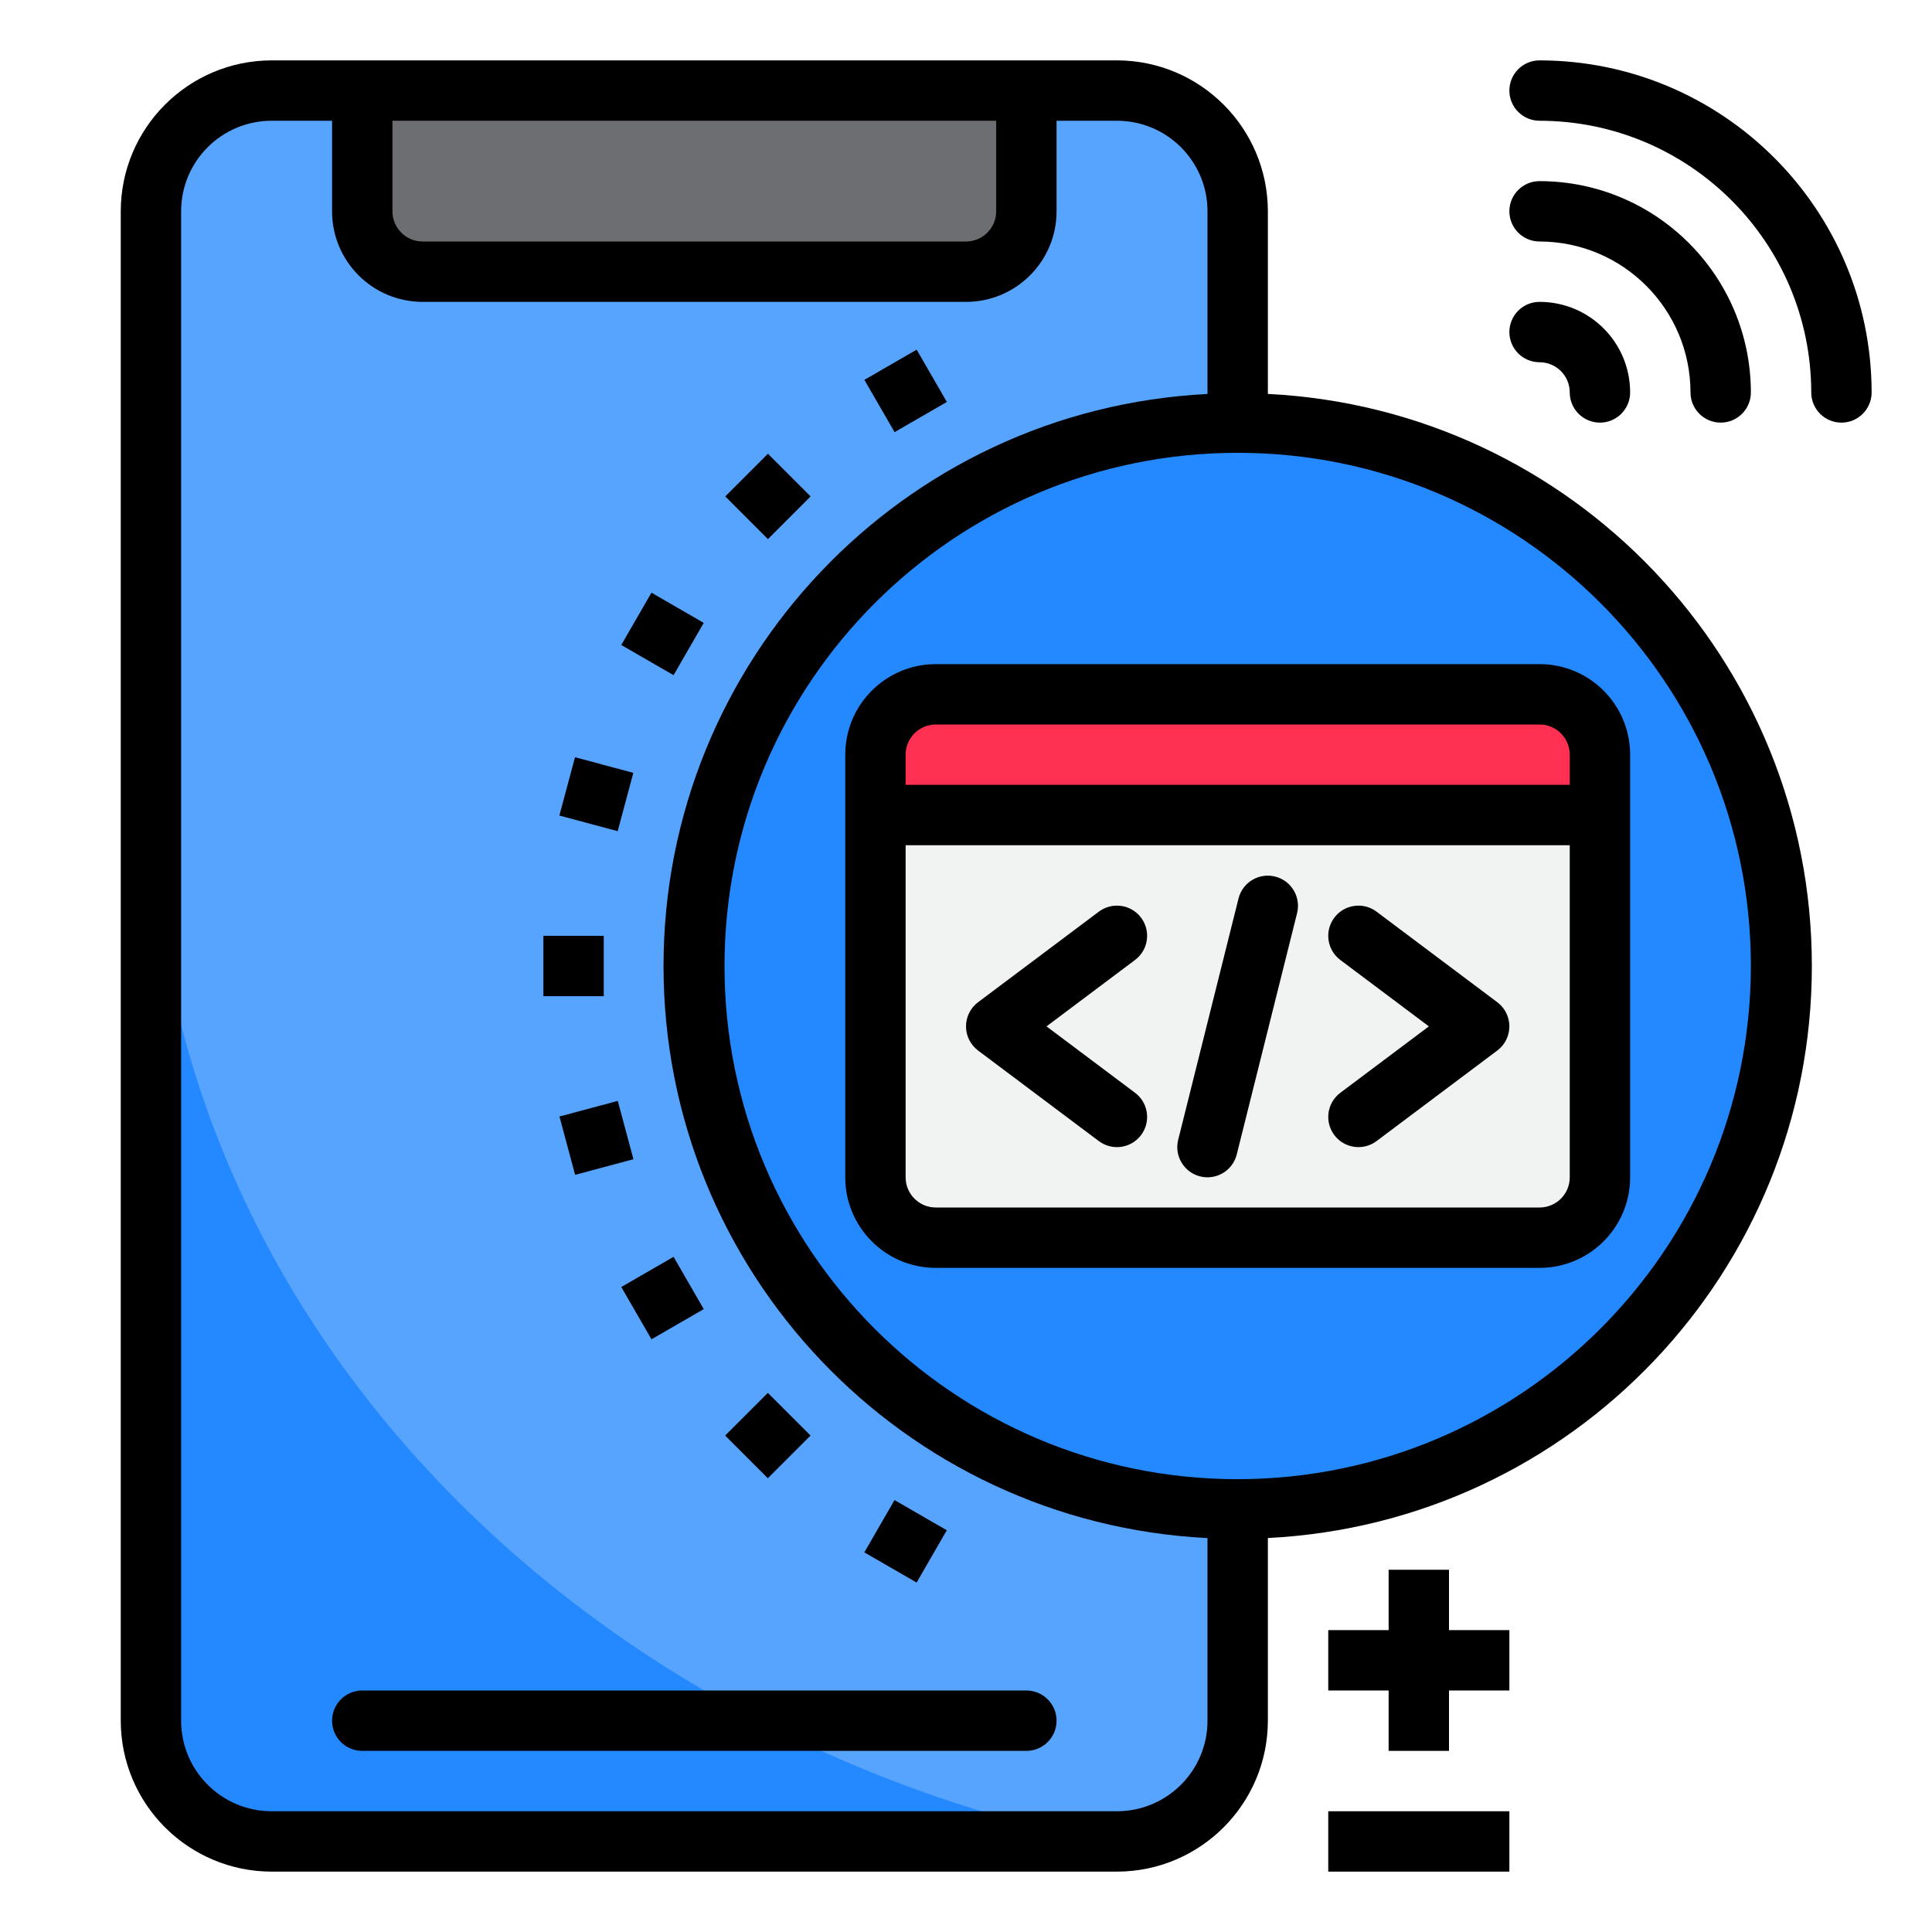
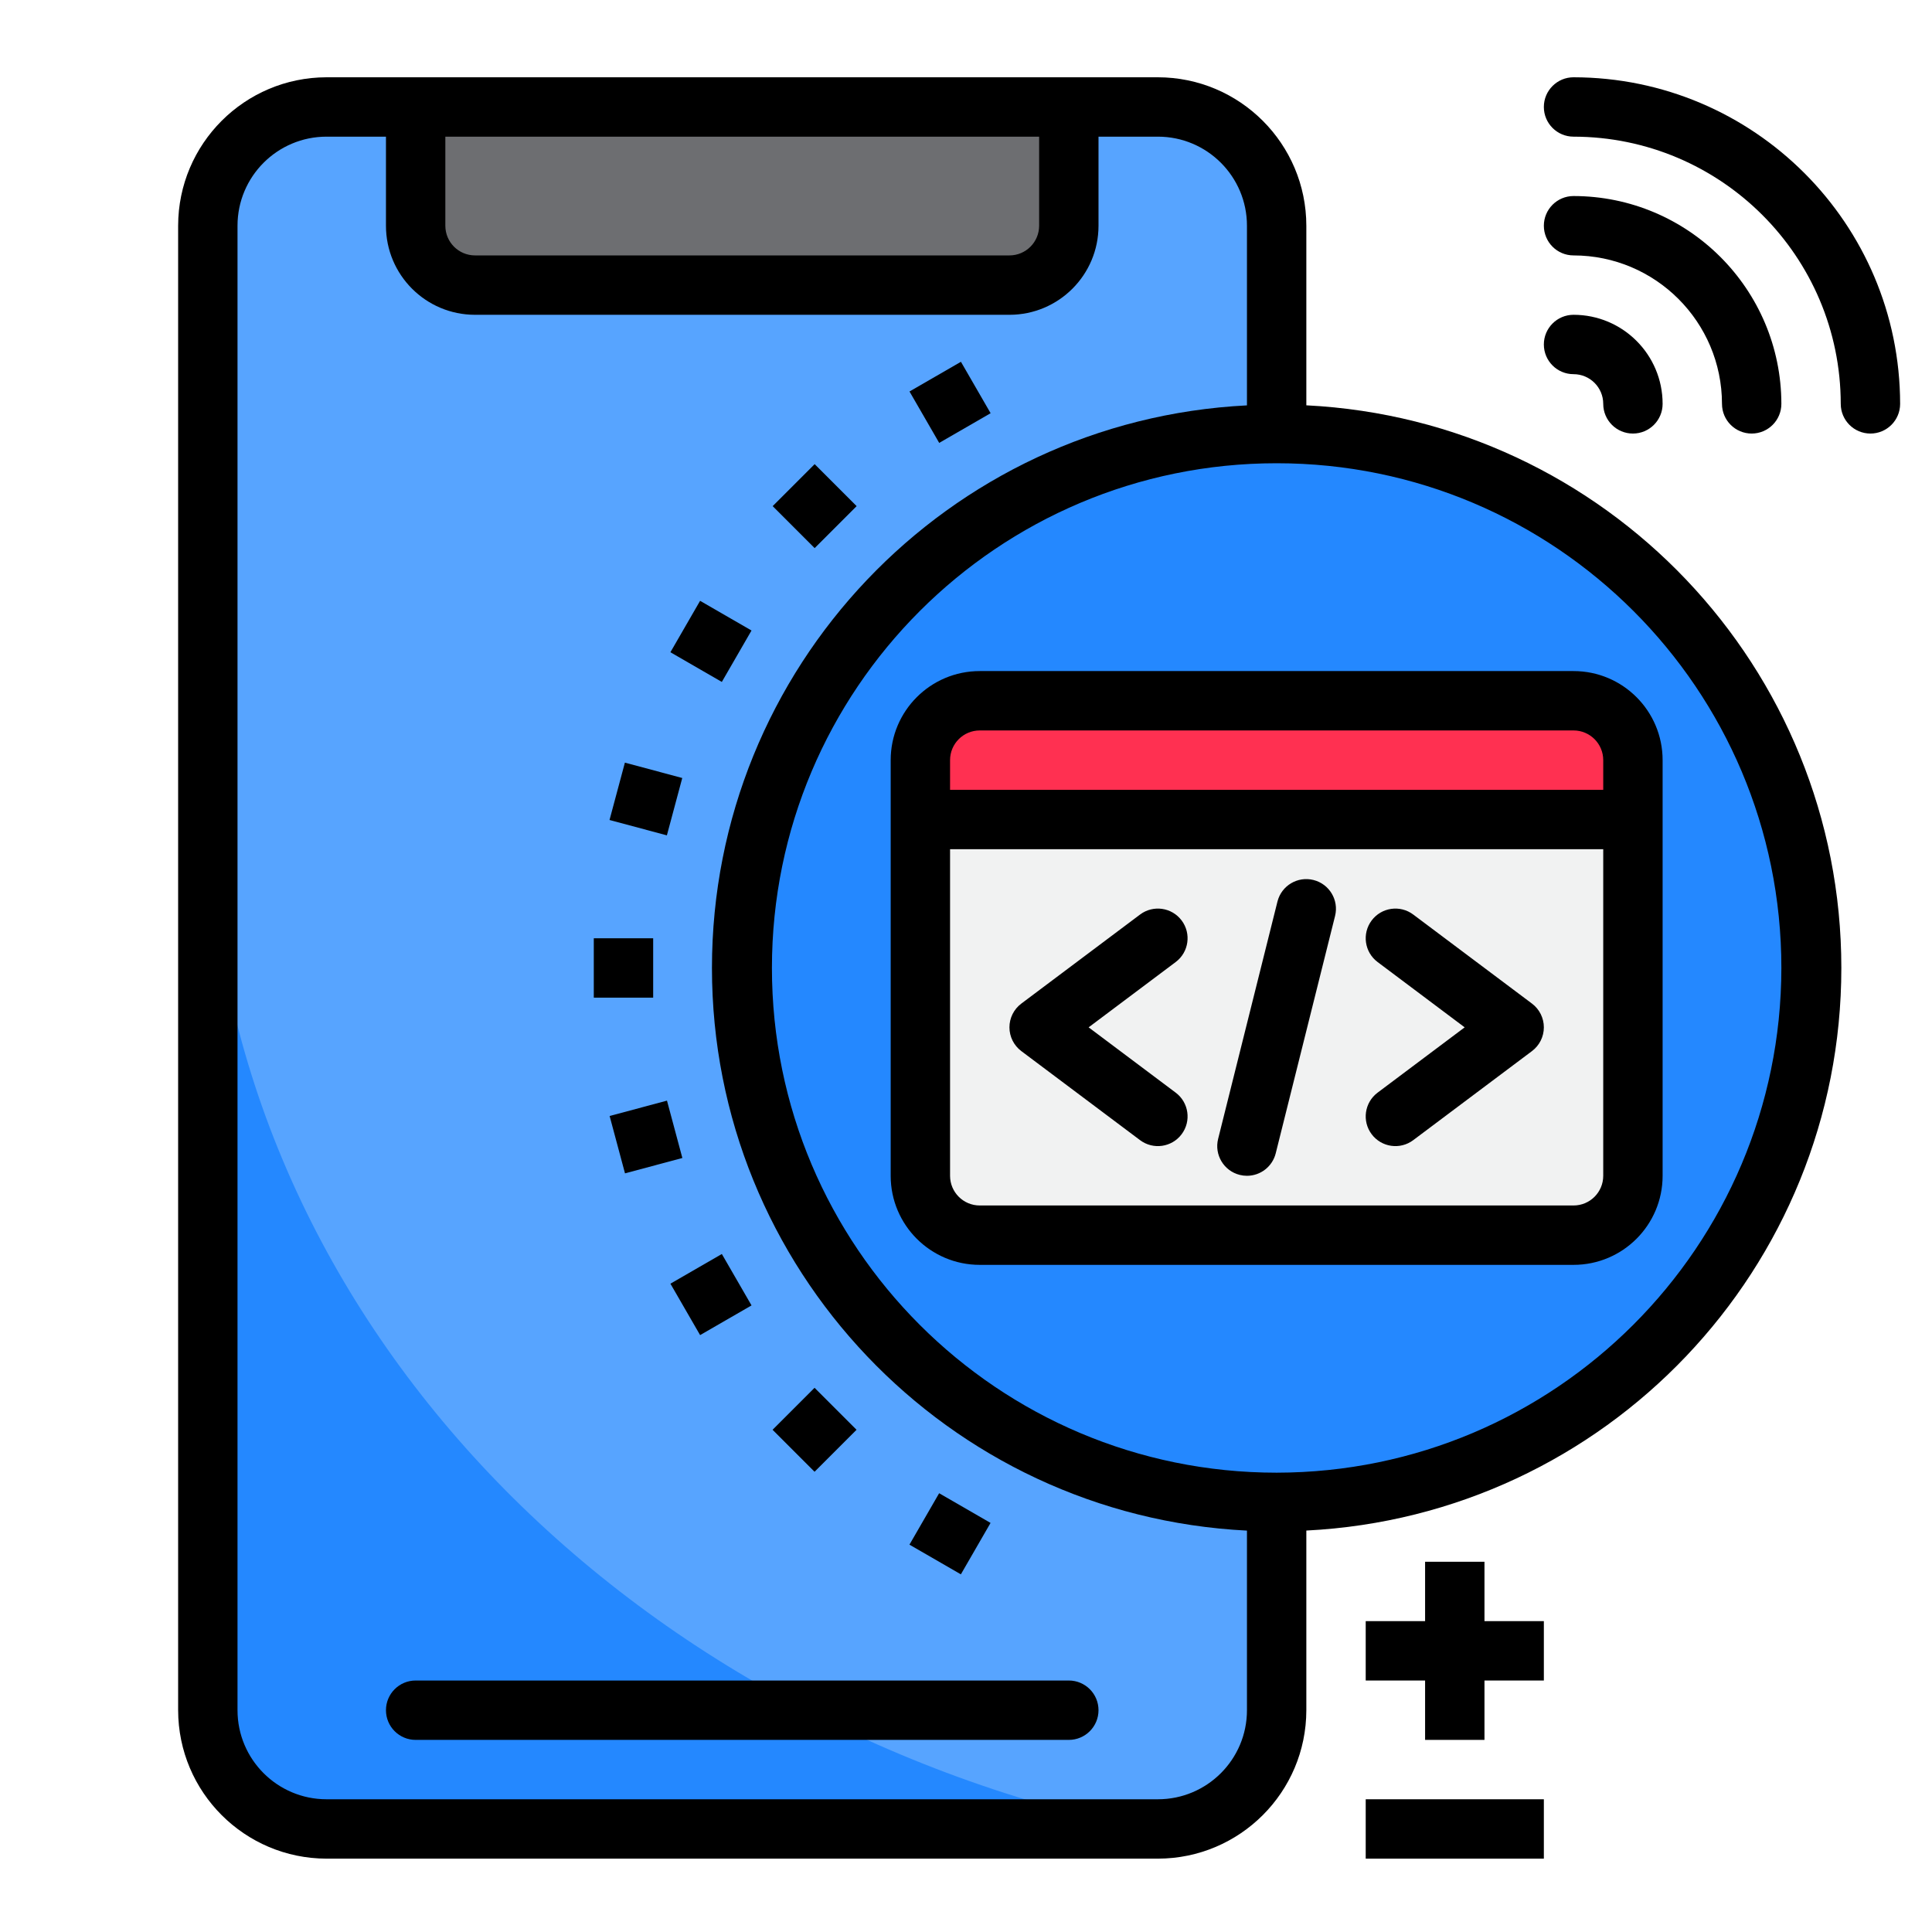
- <svg xmlns="http://www.w3.org/2000/svg" height="512px" viewBox="0 0 64 64" width="512px" class="">
-   <g>
-     <rect fill="#57a4ff" height="58" rx="4" width="36" x="5" y="3" data-original="#57A4FF" class="" style="fill:#57A4FF" />
-     <path d="m5 26v31a4 4 0 0 0 4 4h27.4c-18.02-3.79-31.4-18.006-31.4-35z" fill="#2488ff" data-original="#2488FF" class="" />
-     <path d="m14 9h18a2 2 0 0 0 2-2v-4h-22v4a2 2 0 0 0 2 2z" fill="#6d6e71" data-original="#6D6E71" />
-     <circle cx="41" cy="32" fill="#ffcd00" r="18" data-original="#FFCD00" class="active-path" style="fill:#2488FF" data-old_color="#ffcd00" />
-     <path d="m53 25a2 2 0 0 0 -2-2h-20a2 2 0 0 0 -2 2v2h24z" fill="#ff3051" data-original="#FF3051" class="" />
-     <path d="m29 27v12a2 2 0 0 0 2 2h20a2 2 0 0 0 2-2v-12z" fill="#f1f2f2" data-original="#F1F2F2" class="" />
-     <path d="m44 60h6v2h-6z" data-original="#000000" class="" style="fill:#000000" />
-     <path d="m48 52h-2v2h-2v2h2v2h2v-2h2v-2h-2z" data-original="#000000" class="" style="fill:#000000" />
-     <path d="m34 56h-22a1 1 0 0 0 0 2h22a1 1 0 0 0 0-2z" data-original="#000000" class="" style="fill:#000000" />
-     <path d="m18 31h2v2h-2z" data-original="#000000" class="" style="fill:#000000" />
-     <path d="m18.75 36.694h2v2h-2z" transform="matrix(.966 -.259 .259 .966 -9.083 6.396)" data-original="#000000" class="" style="fill:#000000" />
-     <path d="m20.948 42h2v2h-2z" transform="matrix(.866 -.5 .5 .866 -18.56 16.736)" data-original="#000000" class="" style="fill:#000000" />
-     <path d="m24.443 46.557h2v2h-2z" transform="matrix(.707 -.707 .707 .707 -26.175 31.92)" data-original="#000000" class="" style="fill:#000000" />
-     <path d="m29 50.052h2v2h-2z" transform="matrix(.5 -.866 .866 .5 -29.213 51.512)" data-original="#000000" class="" style="fill:#000000" />
-     <path d="m18.75 25.306h2v2h-2z" transform="matrix(.259 -.966 .966 .259 -10.772 38.574)" data-original="#000000" class="" style="fill:#000000" />
-     <path d="m20.947 20h2v2h-2z" transform="matrix(.5 -.866 .866 .5 -7.213 29.506)" data-original="#000000" class="" style="fill:#000000" />
-     <path d="m24.444 15.443h2v2h-2z" transform="matrix(.707 -.707 .707 .707 -4.175 22.808)" data-original="#000000" class="" style="fill:#000000" />
-     <path d="m29 11.948h2v2h-2z" transform="matrix(.866 -.5 .5 .866 -2.454 16.736)" data-original="#000000" class="" style="fill:#000000" />
-     <path d="m51 12a1 1 0 0 1 1 1 1 1 0 0 0 2 0 3 3 0 0 0 -3-3 1 1 0 0 0 0 2z" data-original="#000000" class="" style="fill:#000000" />
-     <path d="m51 2a1 1 0 0 0 0 2 9.011 9.011 0 0 1 9 9 1 1 0 0 0 2 0 11.013 11.013 0 0 0 -11-11z" data-original="#000000" class="" style="fill:#000000" />
-     <path d="m51 8a5.006 5.006 0 0 1 5 5 1 1 0 0 0 2 0 7.008 7.008 0 0 0 -7-7 1 1 0 0 0 0 2z" data-original="#000000" class="" style="fill:#000000" />
-     <path d="m31 22a3 3 0 0 0 -3 3v14a3 3 0 0 0 3 3h20a3 3 0 0 0 3-3v-14a3 3 0 0 0 -3-3zm21 17a1 1 0 0 1 -1 1h-20a1 1 0 0 1 -1-1v-11h22zm0-14v1h-22v-1a1 1 0 0 1 1-1h20a1 1 0 0 1 1 1z" data-original="#000000" class="" style="fill:#000000" />
-     <path d="m36.4 37.8a1 1 0 1 0 1.2-1.6l-2.933-2.2 2.933-2.2a1 1 0 1 0 -1.2-1.6l-4 3a1 1 0 0 0 0 1.6z" data-original="#000000" class="" style="fill:#000000" />
-     <path d="m44.2 37.6a1 1 0 0 0 1.4.2l4-3a1 1 0 0 0 0-1.6l-4-3a1 1 0 0 0 -1.2 1.6l2.933 2.2-2.933 2.2a1 1 0 0 0 -.2 1.4z" data-original="#000000" class="" style="fill:#000000" />
-     <path d="m39.757 38.97a.976.976 0 0 0 .243.03 1 1 0 0 0 .969-.757l2-8a1 1 0 0 0 -1.94-.486l-2 8a1 1 0 0 0 .728 1.213z" data-original="#000000" class="" style="fill:#000000" />
-     <path d="m42 13.051v-6.051a5.006 5.006 0 0 0 -5-5h-28a5.006 5.006 0 0 0 -5 5v50a5.006 5.006 0 0 0 5 5h28a5.006 5.006 0 0 0 5-5v-6.051a18.974 18.974 0 0 0 0-37.9zm-29-9.051h20v3a1 1 0 0 1 -1 1h-18a1 1 0 0 1 -1-1zm24 56h-28a3 3 0 0 1 -3-3v-50a3 3 0 0 1 3-3h2v3a3 3 0 0 0 3 3h18a3 3 0 0 0 3-3v-3h2a3 3 0 0 1 3 3v6.051a18.974 18.974 0 0 0 0 37.9v6.049a3 3 0 0 1 -3 3zm4-11a17 17 0 1 1 17-17 17.019 17.019 0 0 1 -17 17z" data-original="#000000" class="" style="fill:#000000" />
+ <svg xmlns="http://www.w3.org/2000/svg" height="50" viewBox="0 0 6.25 6.25" width="50" class="" version="1.1" id="svg56">
+   <defs id="defs60" />
+   <g id="g54" transform="matrix(0.0960452,0,0,0.0960452,0.1920904,0.05790957)">
+     <rect height="58" rx="4" width="36" x="5" y="3" data-original="#57A4FF" class="" style="fill:#57a4ff" id="rect2" />
+     <path d="m 5,26 v 31 a 4,4 0 0 0 4,4 H 36.4 C 18.38,57.21 5,42.994 5,26 Z" data-original="#2488FF" class="" id="path4" style="fill:#2488ff" />
+     <path d="M 14,9 H 32 A 2,2 0 0 0 34,7 V 3 H 12 v 4 a 2,2 0 0 0 2,2 z" data-original="#6D6E71" id="path6" style="fill:#6d6e71" />
+     <circle cx="41" cy="32" r="18" data-original="#FFCD00" class="active-path" style="fill:#2488ff" data-old_color="#ffcd00" id="circle8" />
+     <path d="M 53,25 A 2,2 0 0 0 51,23 H 31 a 2,2 0 0 0 -2,2 v 2 h 24 z" data-original="#FF3051" class="" id="path10" style="fill:#ff3051" />
+     <path d="m 29,27 v 12 a 2,2 0 0 0 2,2 h 20 a 2,2 0 0 0 2,-2 V 27 Z" data-original="#F1F2F2" class="" id="path12" style="fill:#f1f2f2" />
+     <path d="m 44,60 h 6 v 2 h -6 z" data-original="#000000" class="" style="fill:#000000" id="path14" />
+     <path d="m 48,52 h -2 v 2 h -2 v 2 h 2 v 2 h 2 v -2 h 2 v -2 h -2 z" data-original="#000000" class="" style="fill:#000000" id="path16" />
+     <path d="M 34,56 H 12 a 1,1 0 0 0 0,2 h 22 a 1,1 0 0 0 0,-2 z" data-original="#000000" class="" style="fill:#000000" id="path18" />
+     <path d="m 18,31 h 2 v 2 h -2 z" data-original="#000000" class="" style="fill:#000000" id="path20" />
+     <path d="m 18.75,36.694 h 2 v 2 h -2 z" transform="matrix(0.966,-0.259,0.259,0.966,-9.083,6.396)" data-original="#000000" class="" style="fill:#000000" id="path22" />
+     <path d="m 20.948,42 h 2 v 2 h -2 z" transform="matrix(0.866,-0.5,0.5,0.866,-18.56,16.736)" data-original="#000000" class="" style="fill:#000000" id="path24" />
+     <path d="m 24.443,46.557 h 2 v 2 h -2 z" transform="matrix(0.707,-0.707,0.707,0.707,-26.175,31.92)" data-original="#000000" class="" style="fill:#000000" id="path26" />
+     <path d="m 29,50.052 h 2 v 2 h -2 z" transform="matrix(0.5,-0.866,0.866,0.5,-29.213,51.512)" data-original="#000000" class="" style="fill:#000000" id="path28" />
+     <path d="m 18.75,25.306 h 2 v 2 h -2 z" transform="matrix(0.259,-0.966,0.966,0.259,-10.772,38.574)" data-original="#000000" class="" style="fill:#000000" id="path30" />
+     <path d="m 20.947,20 h 2 v 2 h -2 z" transform="matrix(0.5,-0.866,0.866,0.5,-7.213,29.506)" data-original="#000000" class="" style="fill:#000000" id="path32" />
+     <path d="m 24.444,15.443 h 2 v 2 h -2 z" transform="matrix(0.707,-0.707,0.707,0.707,-4.175,22.808)" data-original="#000000" class="" style="fill:#000000" id="path34" />
+     <path d="m 29,11.948 h 2 v 2 h -2 z" transform="matrix(0.866,-0.5,0.5,0.866,-2.454,16.736)" data-original="#000000" class="" style="fill:#000000" id="path36" />
+     <path d="m 51,12 a 1,1 0 0 1 1,1 1,1 0 0 0 2,0 3,3 0 0 0 -3,-3 1,1 0 0 0 0,2 z" data-original="#000000" class="" style="fill:#000000" id="path38" />
+     <path d="m 51,2 a 1,1 0 0 0 0,2 9.011,9.011 0 0 1 9,9 1,1 0 0 0 2,0 A 11.013,11.013 0 0 0 51,2 Z" data-original="#000000" class="" style="fill:#000000" id="path40" />
+     <path d="m 51,8 a 5.006,5.006 0 0 1 5,5 1,1 0 0 0 2,0 7.008,7.008 0 0 0 -7,-7 1,1 0 0 0 0,2 z" data-original="#000000" class="" style="fill:#000000" id="path42" />
+     <path d="m 31,22 a 3,3 0 0 0 -3,3 v 14 a 3,3 0 0 0 3,3 h 20 a 3,3 0 0 0 3,-3 V 25 a 3,3 0 0 0 -3,-3 z m 21,17 a 1,1 0 0 1 -1,1 H 31 A 1,1 0 0 1 30,39 V 28 h 22 z m 0,-14 v 1 H 30 v -1 a 1,1 0 0 1 1,-1 h 20 a 1,1 0 0 1 1,1 z" data-original="#000000" class="" style="fill:#000000" id="path44" />
+     <path d="m 36.4,37.8 a 1,1 0 1 0 1.2,-1.6 L 34.667,34 37.6,31.8 a 1,1 0 1 0 -1.2,-1.6 l -4,3 a 1,1 0 0 0 0,1.6 z" data-original="#000000" class="" style="fill:#000000" id="path46" />
+     <path d="m 44.2,37.6 a 1,1 0 0 0 1.4,0.2 l 4,-3 a 1,1 0 0 0 0,-1.6 l -4,-3 a 1,1 0 0 0 -1.2,1.6 L 47.333,34 44.4,36.2 a 1,1 0 0 0 -0.2,1.4 z" data-original="#000000" class="" style="fill:#000000" id="path48" />
+     <path d="M 39.757,38.97 A 0.976,0.976 0 0 0 40,39 1,1 0 0 0 40.969,38.243 l 2,-8 a 1,1 0 0 0 -1.94,-0.486 l -2,8 a 1,1 0 0 0 0.728,1.213 z" data-original="#000000" class="" style="fill:#000000" id="path50" />
+     <path d="M 42,13.051 V 7 A 5.006,5.006 0 0 0 37,2 H 9 A 5.006,5.006 0 0 0 4,7 v 50 a 5.006,5.006 0 0 0 5,5 h 28 a 5.006,5.006 0 0 0 5,-5 v -6.051 a 18.974,18.974 0 0 0 0,-37.9 z M 13,4 H 33 V 7 A 1,1 0 0 1 32,8 H 14 A 1,1 0 0 1 13,7 Z M 37,60 H 9 A 3,3 0 0 1 6,57 V 7 A 3,3 0 0 1 9,4 h 2 v 3 a 3,3 0 0 0 3,3 H 32 A 3,3 0 0 0 35,7 V 4 h 2 a 3,3 0 0 1 3,3 v 6.051 a 18.974,18.974 0 0 0 0,37.9 V 57 a 3,3 0 0 1 -3,3 z M 41,49 A 17,17 0 1 1 58,32 17.019,17.019 0 0 1 41,49 Z" data-original="#000000" class="" style="fill:#000000" id="path52" />
  </g>
</svg>
